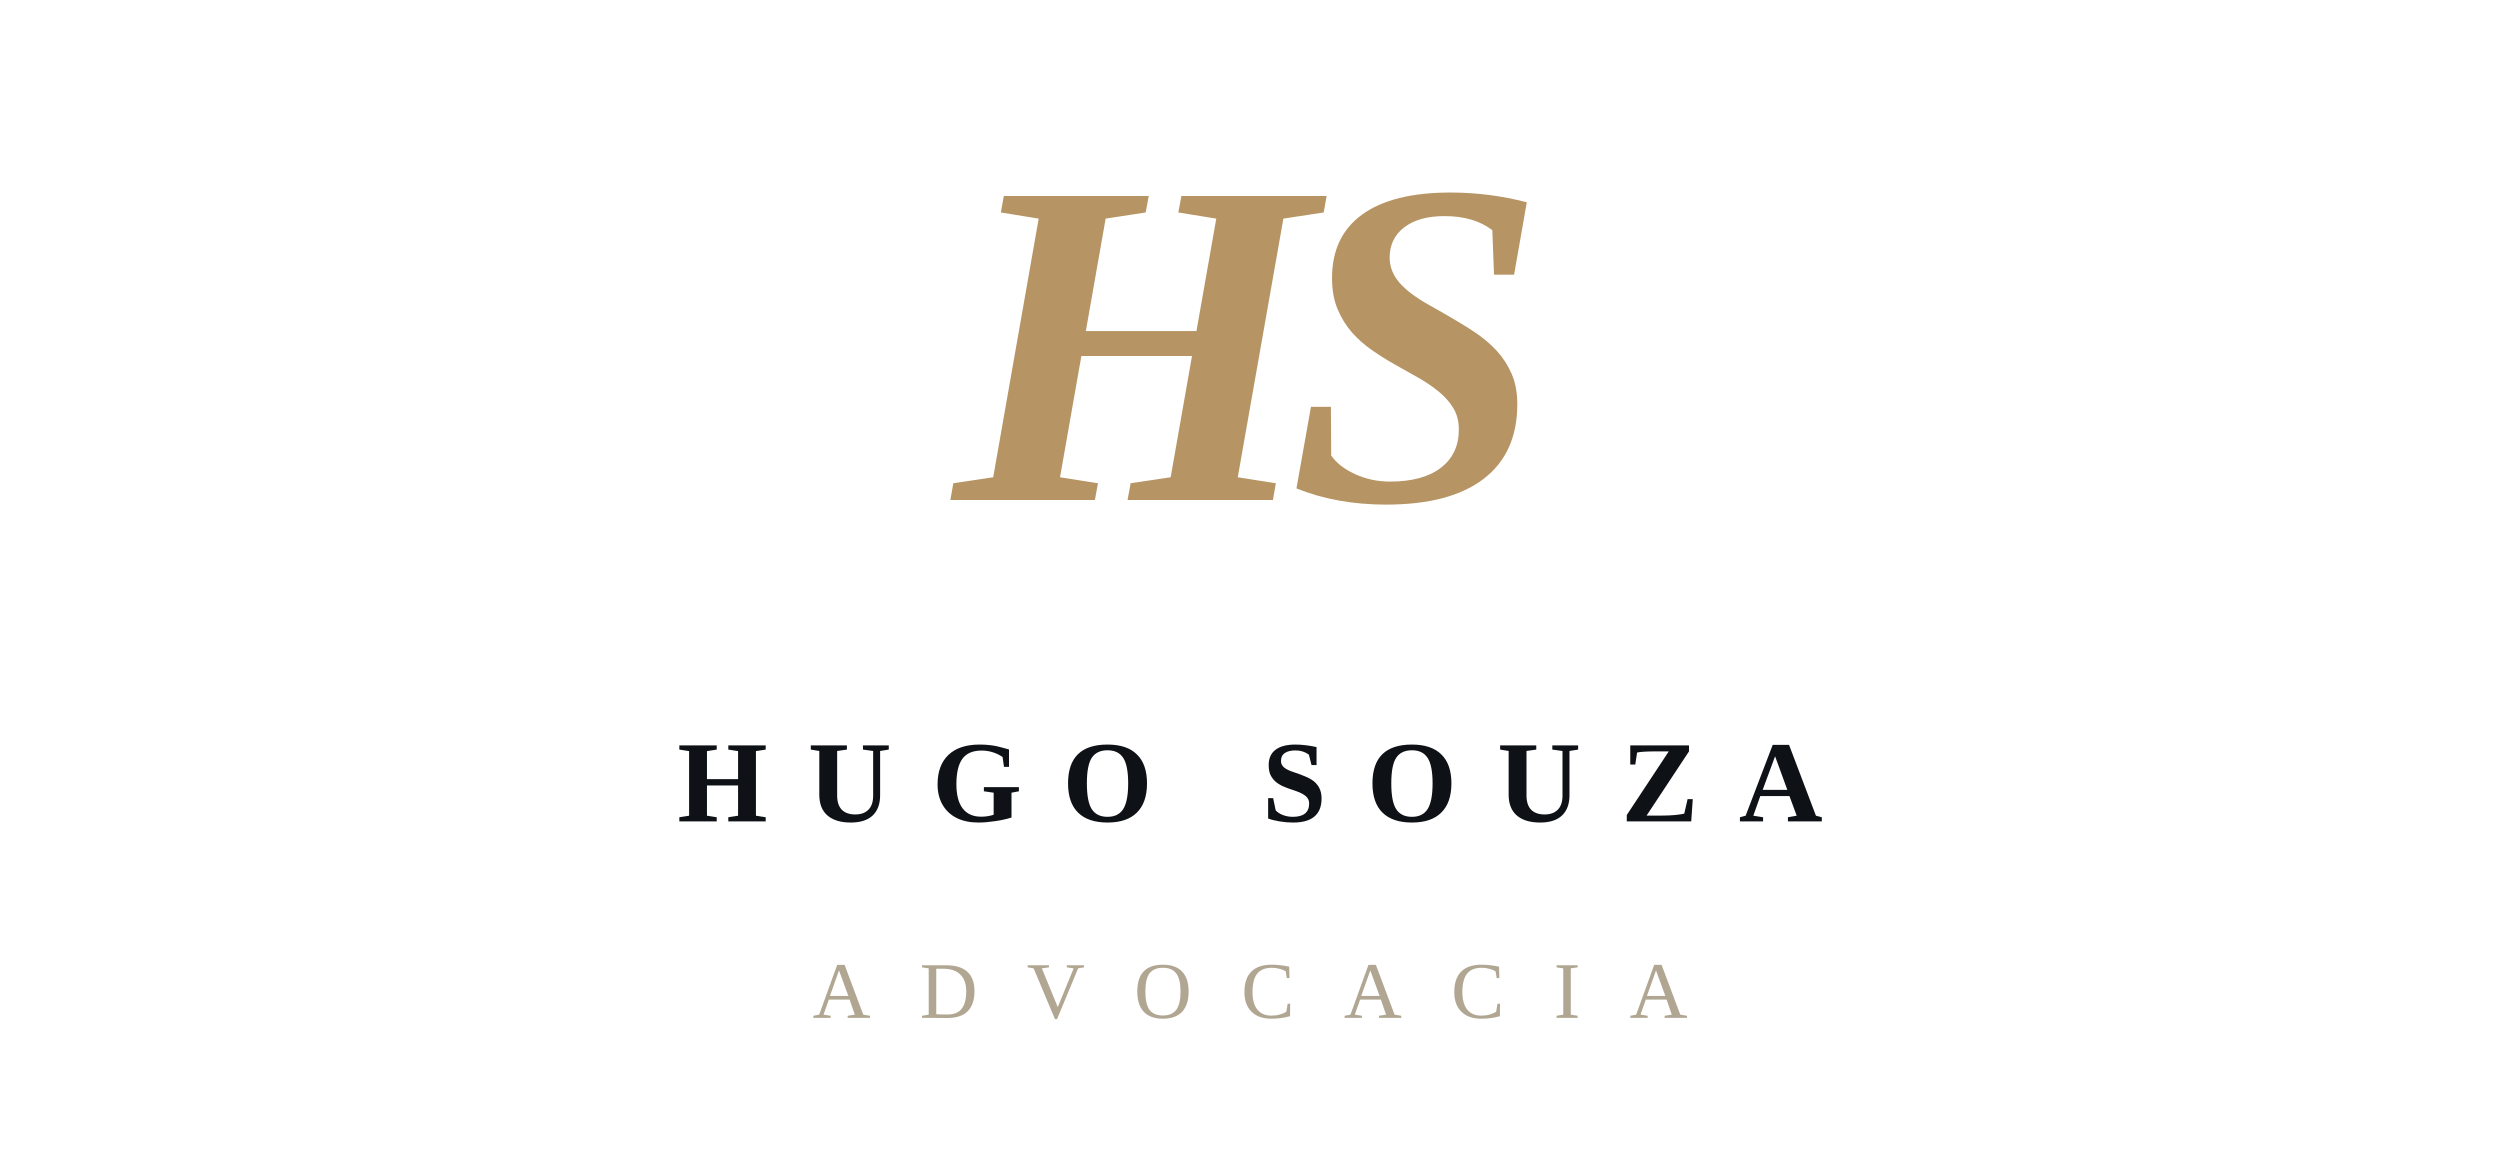
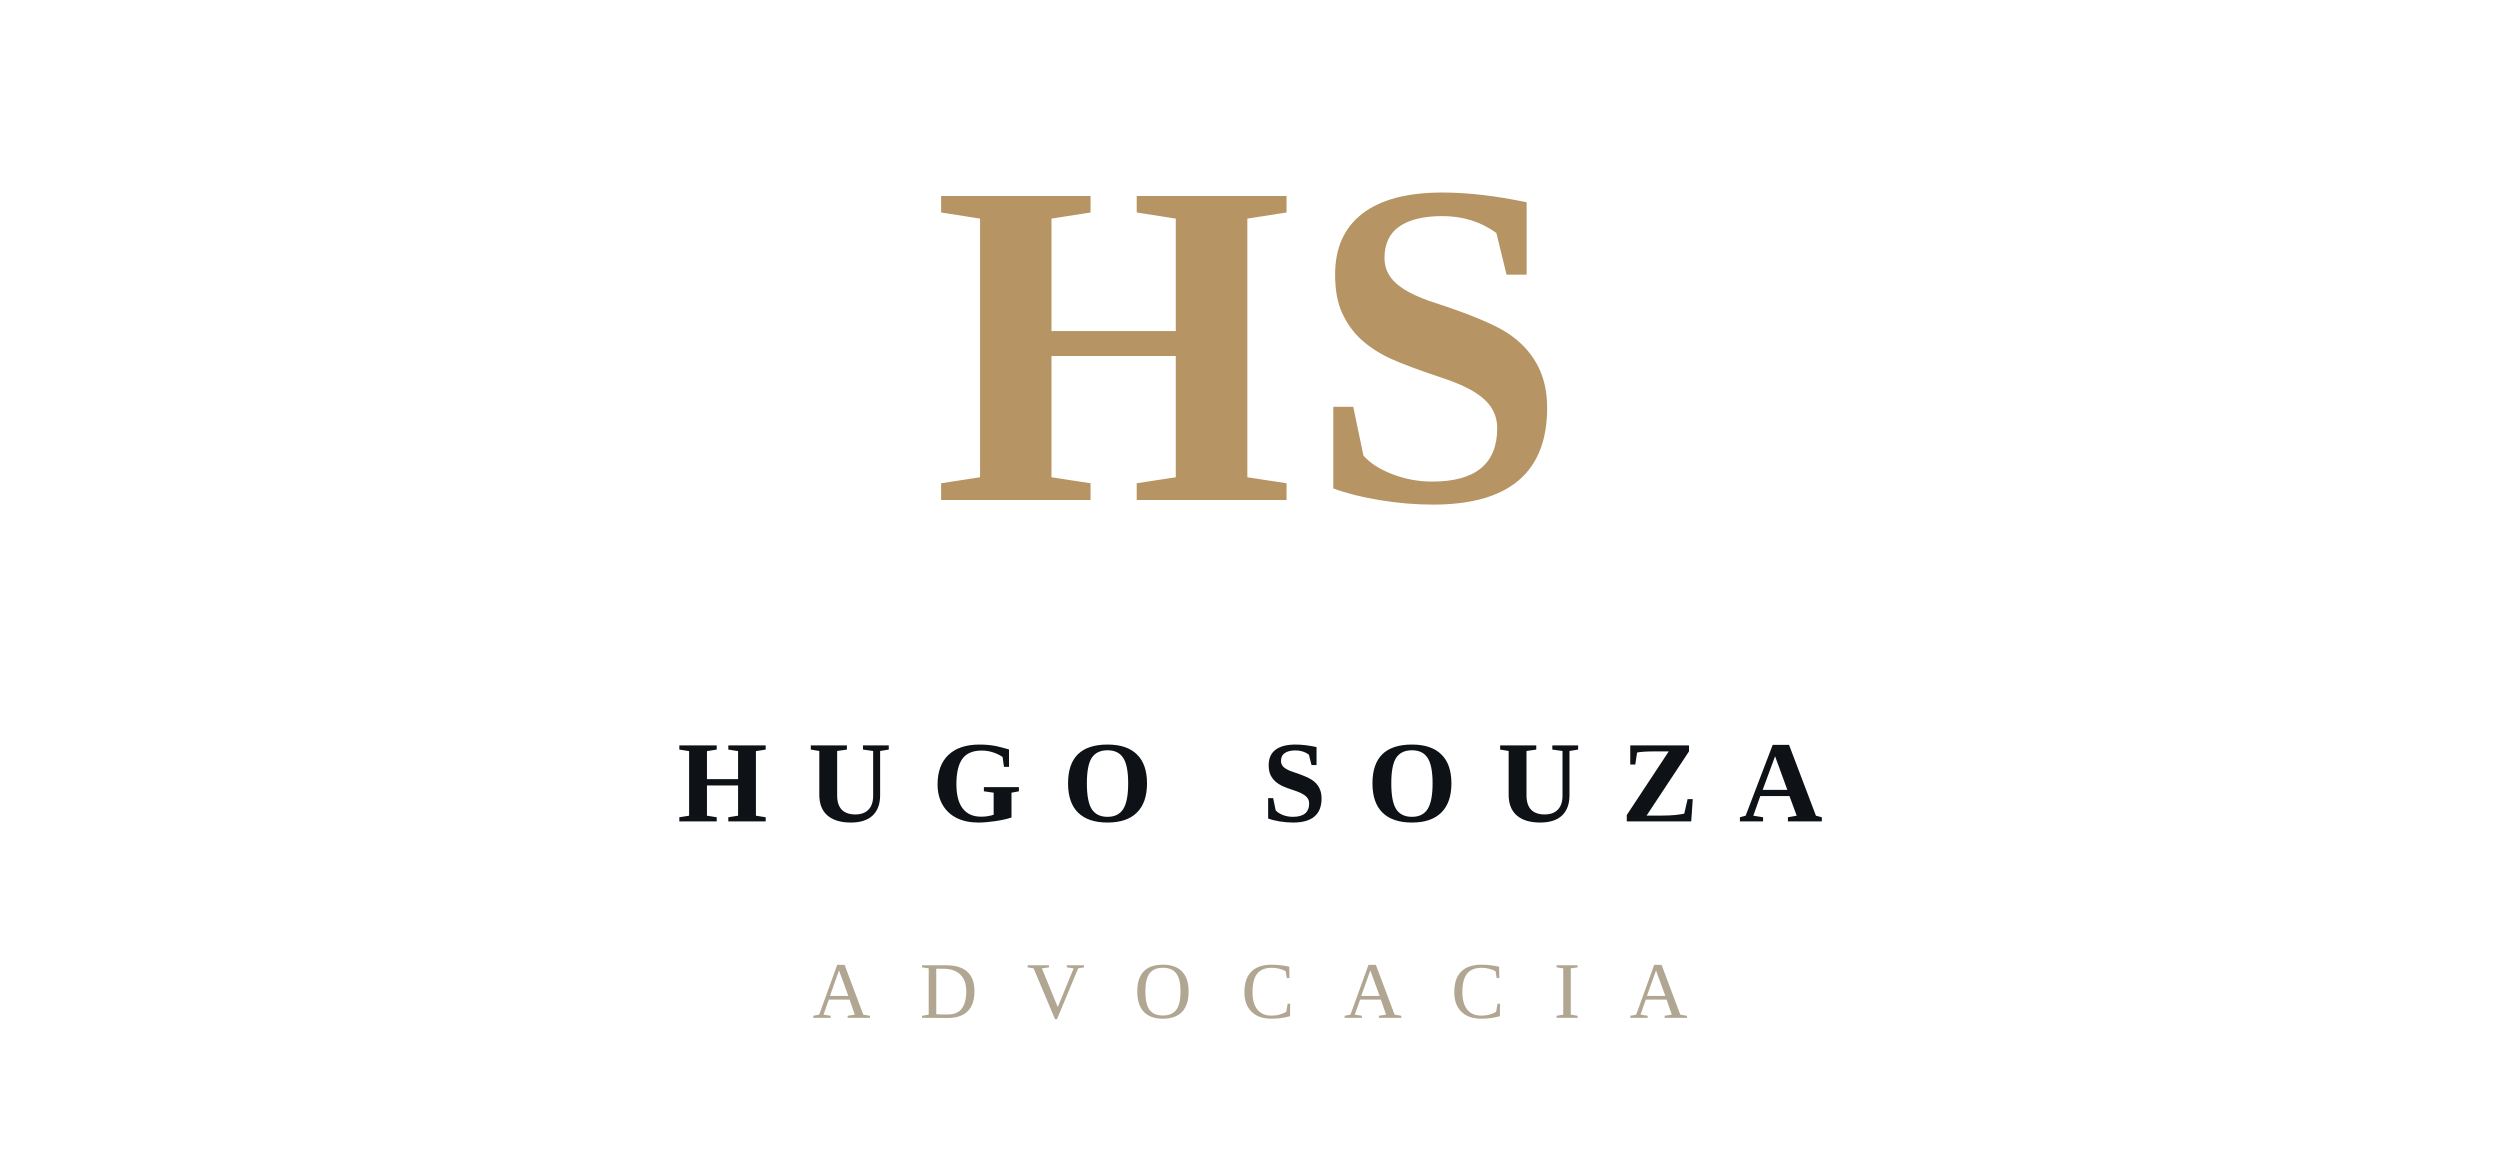
<svg xmlns="http://www.w3.org/2000/svg" viewBox="0 0 280 130" width="280" height="130">
  <defs>
    <linearGradient id="lineGrad" x1="0%" y1="0%" x2="100%" y2="0%">
      <stop offset="0%" stop-color="#B69464" stop-opacity="0" />
      <stop offset="50%" stop-color="#B69464" stop-opacity="0.5" />
      <stop offset="100%" stop-color="#B69464" stop-opacity="0" />
    </linearGradient>
  </defs>
-   <text x="140" y="56" font-family="Georgia,'Times New Roman',serif" font-size="52" font-weight="700" font-style="italic" text-anchor="middle" fill="#B69464" letter-spacing="-3">HS</text>
+   <text x="140" y="56" font-family="'Times New Roman',Times,serif" font-size="52" font-weight="700" text-anchor="middle" fill="#B69464" letter-spacing="1.6">HS</text>
  <line x1="80" y1="72" x2="200" y2="72" stroke="url(#lineGrad)" stroke-width="0.6" />
  <text x="140" y="92" font-family="Georgia,'Times New Roman',serif" font-size="13" font-weight="700" text-anchor="middle" fill="#0E1116" letter-spacing="4.5">HUGO SOUZA</text>
  <line x1="100" y1="100" x2="180" y2="100" stroke="url(#lineGrad)" stroke-width="0.4" opacity="0.6" />
  <text x="140" y="114" font-family="Georgia,'Times New Roman',serif" font-size="9" font-weight="400" text-anchor="middle" fill="#B0A692" letter-spacing="5.5">ADVOCACIA</text>
</svg>
